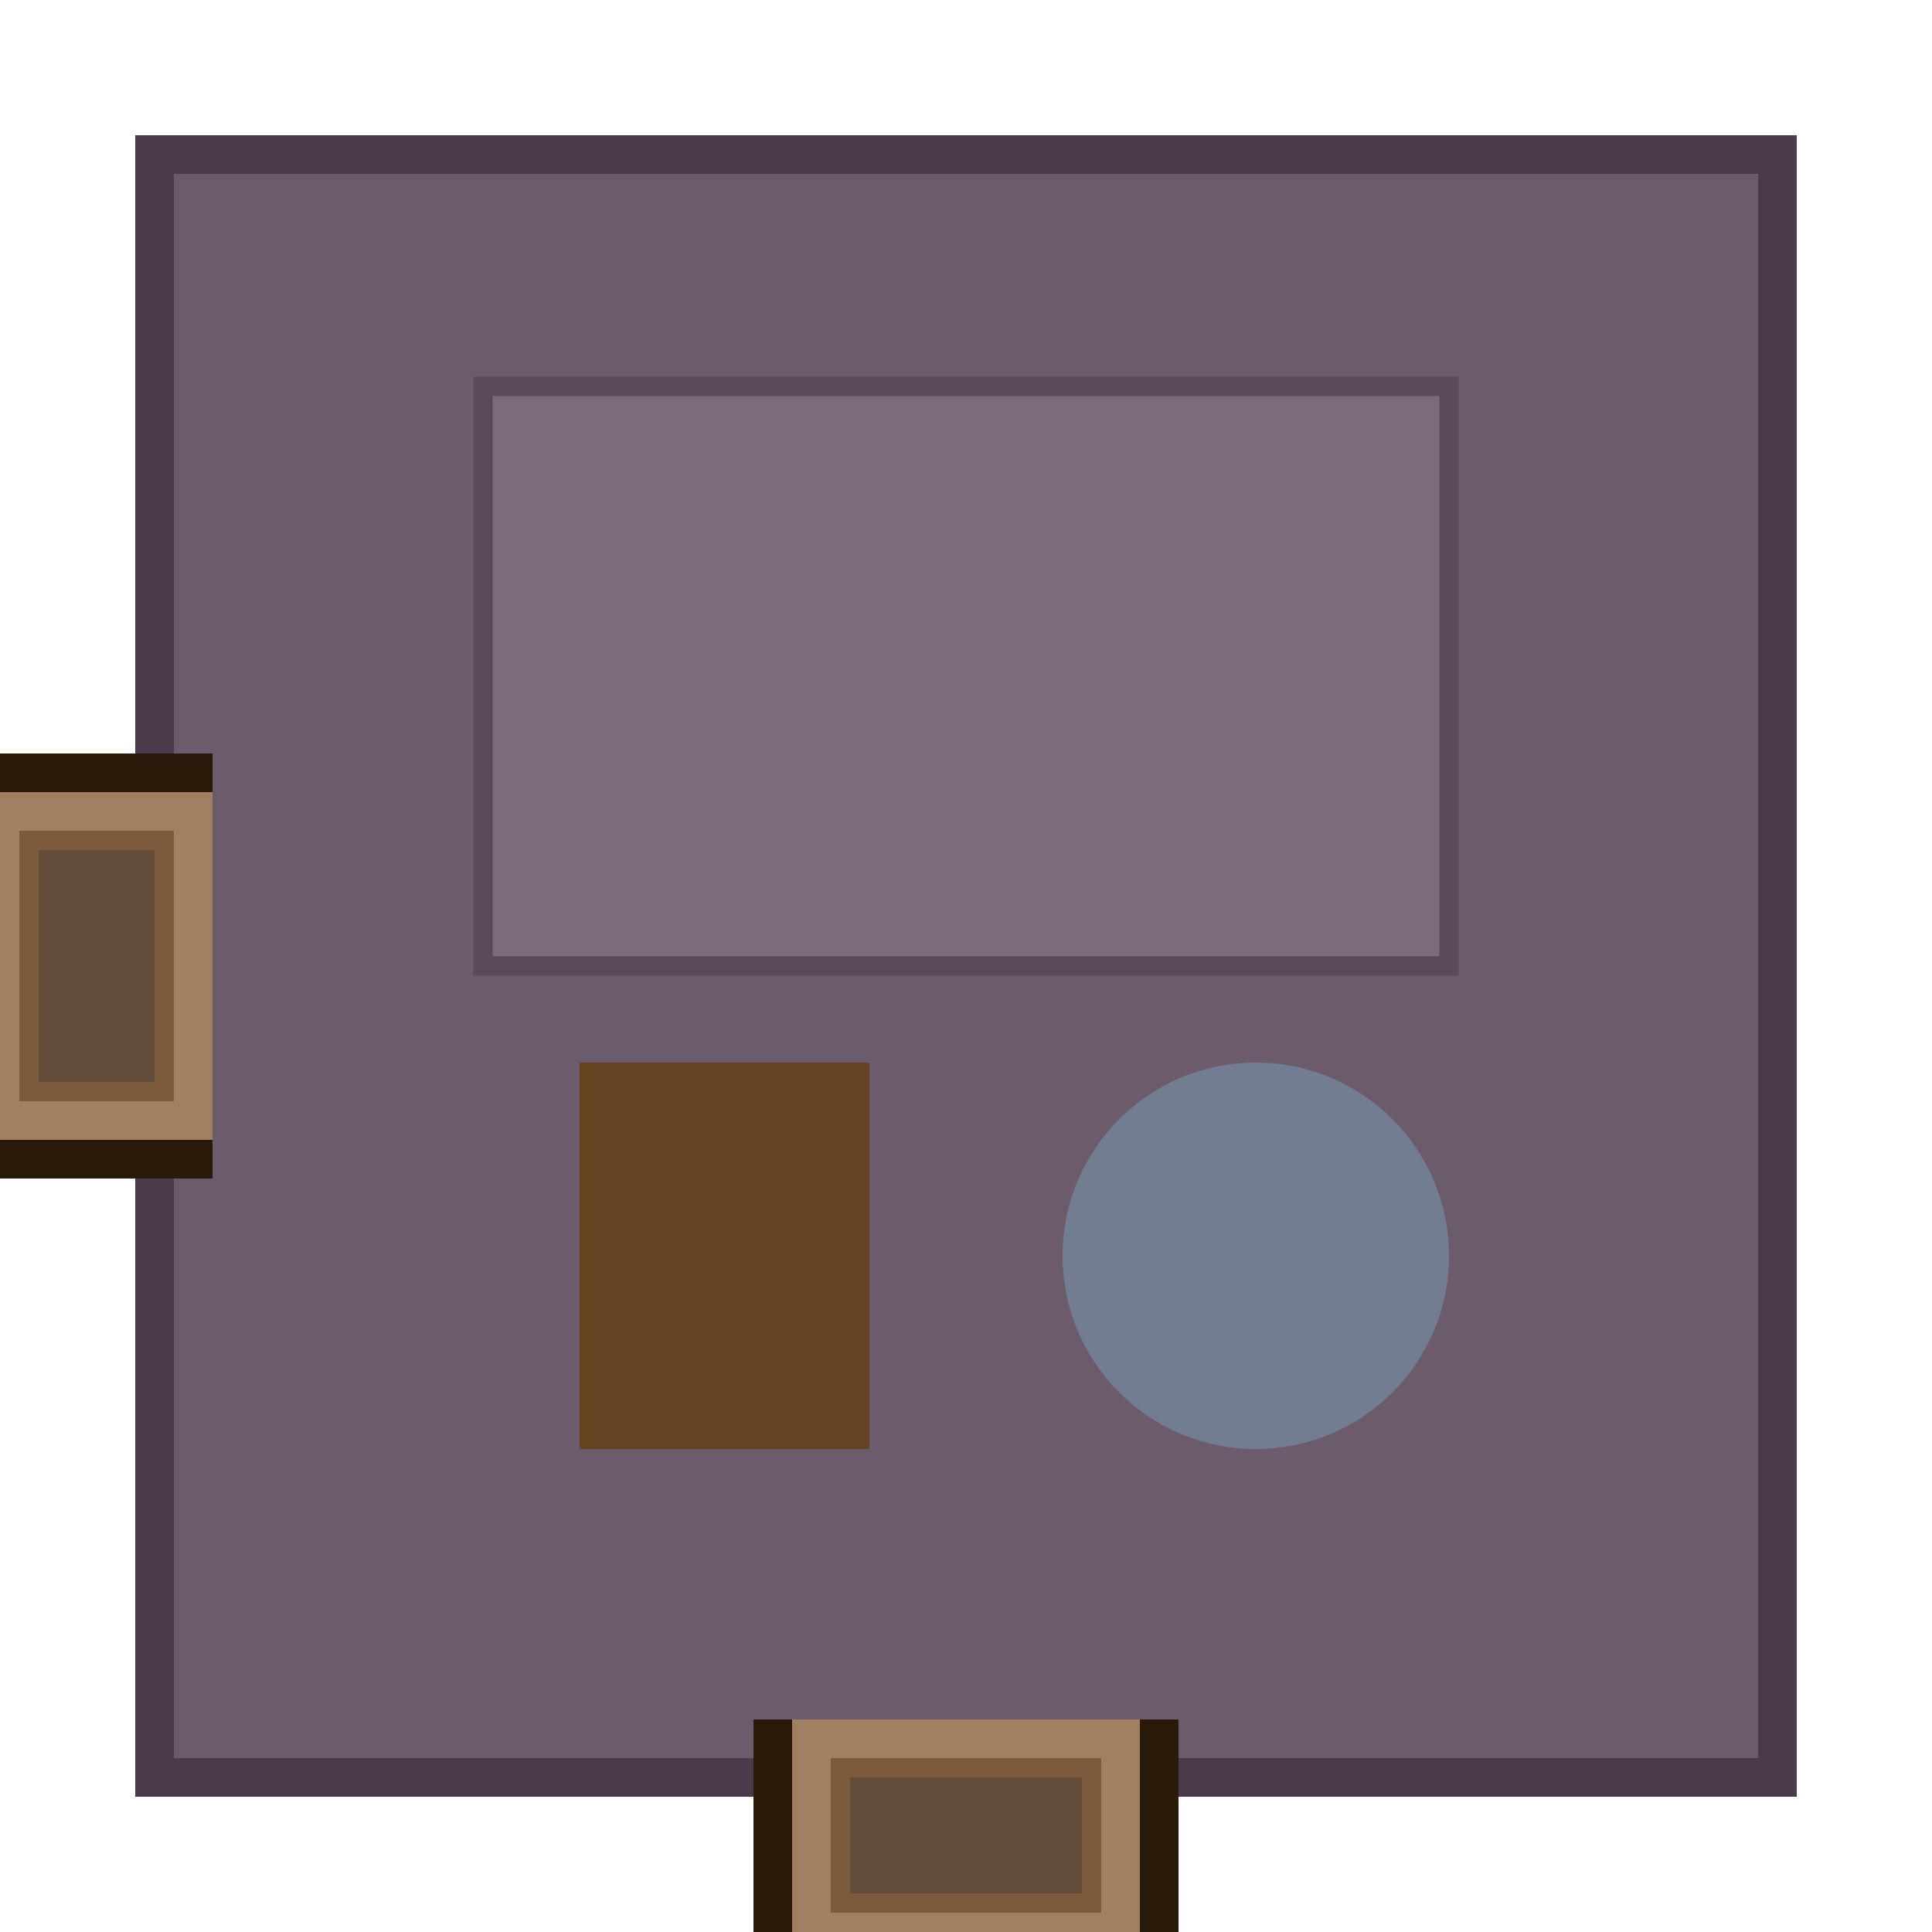
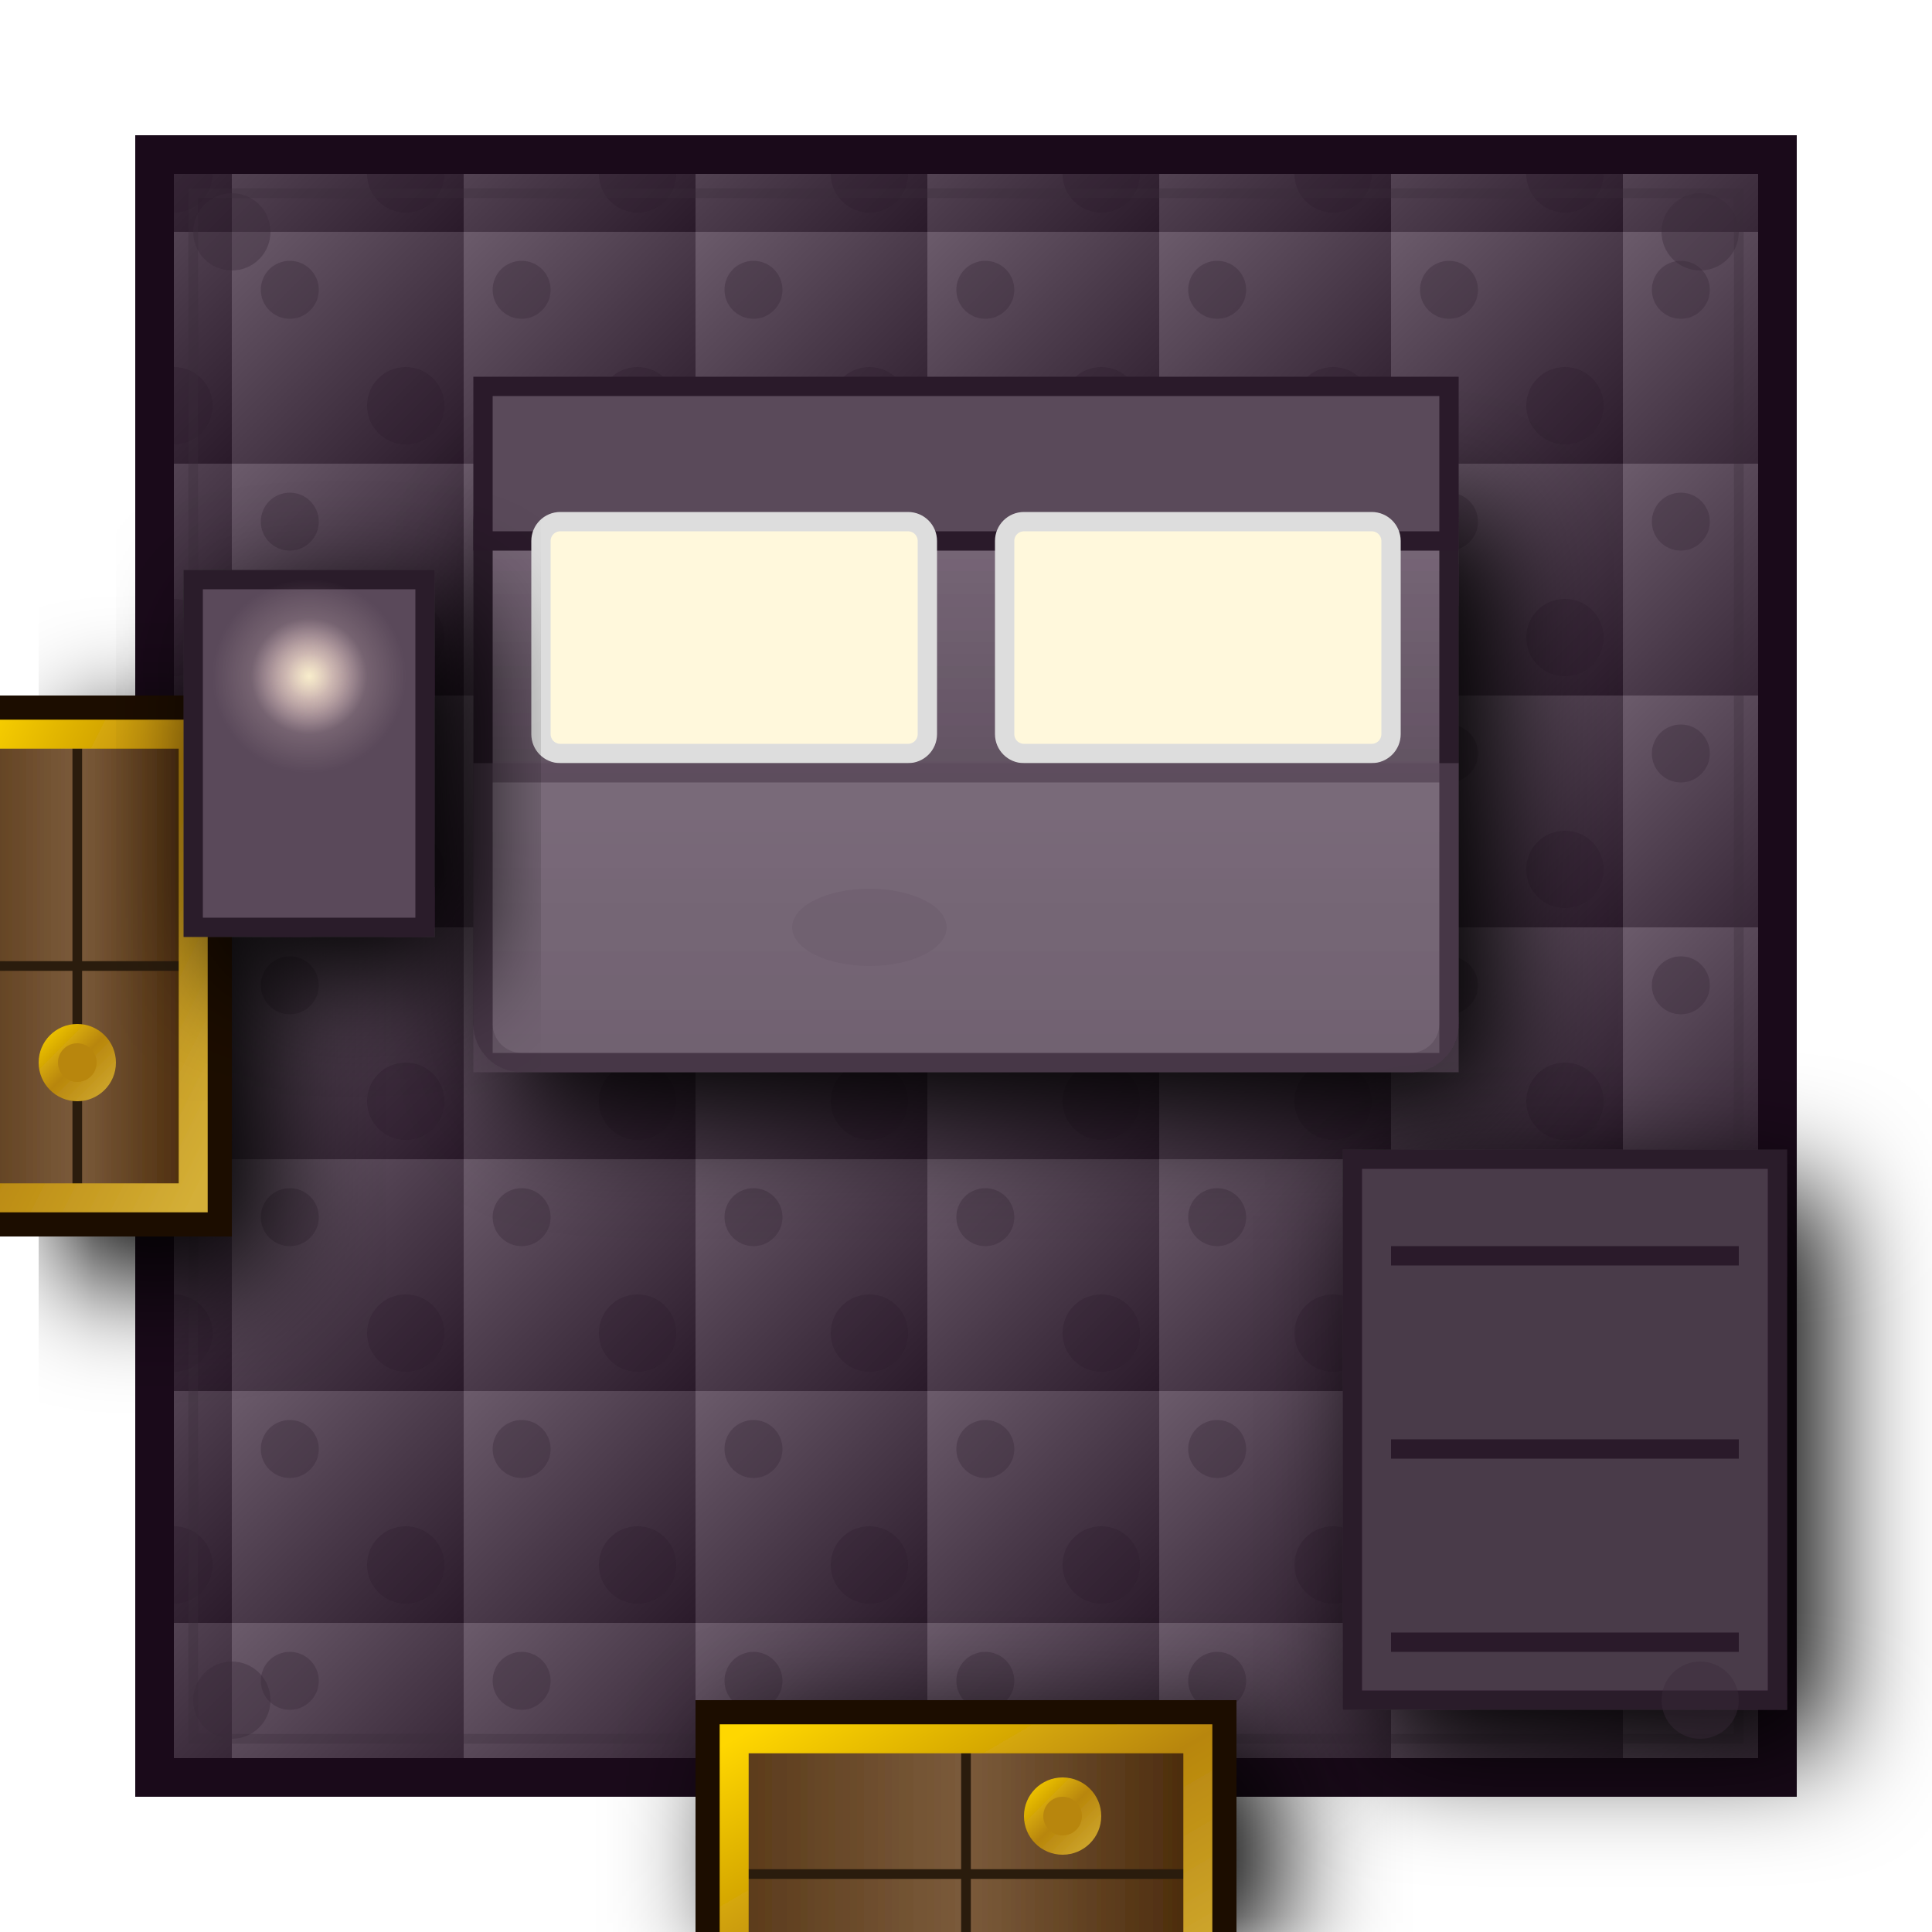
- <svg xmlns="http://www.w3.org/2000/svg" viewBox="0 0 100 100" width="300" height="300">
-   <rect x="8" y="8" width="84" height="84" fill="#6B5B6B" stroke="#4A3A4A" stroke-width="2" />
-   <rect x="40" y="90" width="20" height="12" fill="#3D2B1A" stroke="#2A1A0A" stroke-width="2" />
-   <rect x="42" y="90" width="16" height="10" fill="#7B5B3B" stroke="#A08060" stroke-width="2" />
-   <rect x="44" y="92" width="12" height="6" fill="#5A4A3A" opacity="0.8" />
-   <rect x="-2" y="40" width="12" height="20" fill="#3D2B1A" stroke="#2A1A0A" stroke-width="2" />
-   <rect x="0" y="42" width="10" height="16" fill="#7B5B3B" stroke="#A08060" stroke-width="2" />
-   <rect x="2" y="44" width="6" height="12" fill="#5A4A3A" opacity="0.8" />
-   <rect x="25" y="20" width="50" height="30" fill="#7B6B7B" stroke="#5A4A5A" />
-   <rect x="30" y="55" width="15" height="20" fill="#654321" />
-   <circle cx="65" cy="65" r="10" fill="#87CEEB" opacity="0.3" />
+ <svg xmlns="http://www.w3.org/2000/svg" viewBox="0 0 100 100" width="400" height="400">
+   <defs>
+     <linearGradient id="floorGrad" x1="0%" y1="0%" x2="100%" y2="100%">
+       <stop offset="0%" style="stop-color:#6B5B6B" />
+       <stop offset="50%" style="stop-color:#4A3A4A" />
+       <stop offset="100%" style="stop-color:#2A1A2A" />
+     </linearGradient>
+     <pattern id="carpetPattern" x="0" y="0" width="12" height="12" patternUnits="userSpaceOnUse">
+       <rect width="12" height="12" fill="url(#floorGrad)" />
+       <circle cx="3" cy="3" r="1.5" fill="#3A2A3A" opacity="0.4" />
+       <circle cx="9" cy="9" r="2" fill="#2A1A2A" opacity="0.3" />
+     </pattern>
+     <linearGradient id="doorWood" x1="0%" y1="0%" x2="100%" y2="0%">
+       <stop offset="0%" style="stop-color:#5A3A1A" />
+       <stop offset="50%" style="stop-color:#7B5B3B" />
+       <stop offset="100%" style="stop-color:#4A2A0A" />
+     </linearGradient>
+     <linearGradient id="goldTrim" x1="0%" y1="0%" x2="100%" y2="100%">
+       <stop offset="0%" style="stop-color:#FFD700" />
+       <stop offset="50%" style="stop-color:#B8860B" />
+       <stop offset="100%" style="stop-color:#D4AF37" />
+     </linearGradient>
+     <linearGradient id="bedGrad" x1="0%" y1="0%" x2="0%" y2="100%">
+       <stop offset="0%" style="stop-color:#7B6B7B" />
+       <stop offset="100%" style="stop-color:#4A3A4A" />
+     </linearGradient>
+     <radialGradient id="lampGlow" cx="50%" cy="50%" r="50%">
+       <stop offset="0%" style="stop-color:#FFF8DC;stop-opacity:0.9" />
+       <stop offset="40%" style="stop-color:#FFE4E1;stop-opacity:0.5" />
+       <stop offset="100%" style="stop-color:#FFE4E1;stop-opacity:0" />
+     </radialGradient>
+     <filter id="softShadow" x="-50%" y="-50%" width="200%" height="200%">
+       <feGaussianBlur in="SourceAlpha" stdDeviation="3" result="blur" />
+       <feOffset in="blur" dx="2" dy="2" result="offsetBlur" />
+       <feComponentTransfer>
+         <feFuncA type="linear" slope="0.4" />
+       </feComponentTransfer>
+       <feMerge>
+         <feMergeNode in="offsetBlur" />
+         <feMergeNode in="SourceGraphic" />
+       </feMerge>
+     </filter>
+     <filter id="innerGlow">
+       <feGaussianBlur in="SourceAlpha" stdDeviation="2" result="blur" />
+       <feComposite in="blur" in2="SourceAlpha" operator="arithmetic" k2="-1" k3="1" result="shadowDiff" />
+       <feFlood flood-color="#FFD700" flood-opacity="0.3" />
+       <feComposite in2="shadowDiff" operator="in" />
+       <feComposite in2="SourceGraphic" operator="over" />
+     </filter>
+   </defs>
+   <rect x="8" y="8" width="84" height="84" fill="url(#carpetPattern)" stroke="#1A0A1A" stroke-width="2" />
+   <rect x="10" y="10" width="80" height="80" fill="none" stroke="#3A2A3A" stroke-width="0.5" opacity="0.3" />
+   <g filter="url(#softShadow)">
+     <rect x="36" y="88" width="28" height="16" fill="#1A0A00" />
+     <rect x="38" y="90" width="24" height="14" fill="url(#doorWood)" />
+     <line x1="50" y1="90" x2="50" y2="104" stroke="#2A1A0A" stroke-width="0.5" />
+     <line x1="38" y1="97" x2="62" y2="97" stroke="#2A1A0A" stroke-width="0.5" />
+     <rect x="38" y="90" width="24" height="14" fill="none" stroke="url(#goldTrim)" stroke-width="1.5" />
+     <circle cx="55" cy="94" r="2" fill="url(#goldTrim)" />
+     <circle cx="55" cy="94" r="1" fill="#B8860B" />
+   </g>
+   <g filter="url(#softShadow)">
+     <rect x="-4" y="36" width="16" height="28" fill="#1A0A00" />
+     <rect x="-2" y="38" width="12" height="24" fill="url(#doorWood)" />
+     <line x1="-2" y1="50" x2="10" y2="50" stroke="#2A1A0A" stroke-width="0.5" />
+     <line x1="4" y1="38" x2="4" y2="62" stroke="#2A1A0A" stroke-width="0.5" />
+     <rect x="-2" y="38" width="12" height="24" fill="none" stroke="url(#goldTrim)" stroke-width="1.5" />
+     <circle cx="4" cy="55" r="2" fill="url(#goldTrim)" />
+     <circle cx="4" cy="55" r="1" fill="#B8860B" />
+   </g>
+   <rect x="25" y="25" width="50" height="30" fill="url(#bedGrad)" stroke="#2A1A2A" rx="2" filter="url(#softShadow)" />
+   <rect x="25" y="20" width="50" height="8" fill="#5A4A5A" stroke="#2A1A2A" />
+   <rect x="28" y="27" width="20" height="12" fill="#FFF8DC" stroke="#DDD" rx="1" />
+   <rect x="52" y="27" width="20" height="12" fill="#FFF8DC" stroke="#DDD" rx="1" />
+   <rect x="25" y="40" width="50" height="15" fill="#8B7B8B" opacity="0.6" stroke="#5A4A5A" />
+   <ellipse cx="45" cy="48" rx="4" ry="2" fill="#6B5B6B" opacity="0.5" />
+   <rect x="10" y="30" width="12" height="18" fill="#5A4A5A" stroke="#2A1A2A" filter="url(#softShadow)" />
+   <circle cx="16" cy="35" r="3" fill="url(#lampGlow)" filter="url(#innerGlow)" />
+   <circle cx="16" cy="35" r="5" fill="url(#lampGlow)" opacity="0.5" />
+   <rect x="70" y="60" width="22" height="28" fill="#4A3A4A" stroke="#2A1A2A" filter="url(#softShadow)" />
+   <line x1="72" y1="65" x2="90" y2="65" stroke="#2A1A2A" stroke-width="1" />
+   <line x1="72" y1="75" x2="90" y2="75" stroke="#2A1A2A" stroke-width="1" />
+   <line x1="72" y1="85" x2="90" y2="85" stroke="#2A1A2A" stroke-width="1" />
+   <circle cx="12" cy="12" r="2" fill="#3A2A3A" opacity="0.4" />
+   <circle cx="88" cy="12" r="2" fill="#3A2A3A" opacity="0.4" />
+   <circle cx="12" cy="88" r="2" fill="#3A2A3A" opacity="0.4" />
+   <circle cx="88" cy="88" r="2" fill="#3A2A3A" opacity="0.4" />
</svg>
